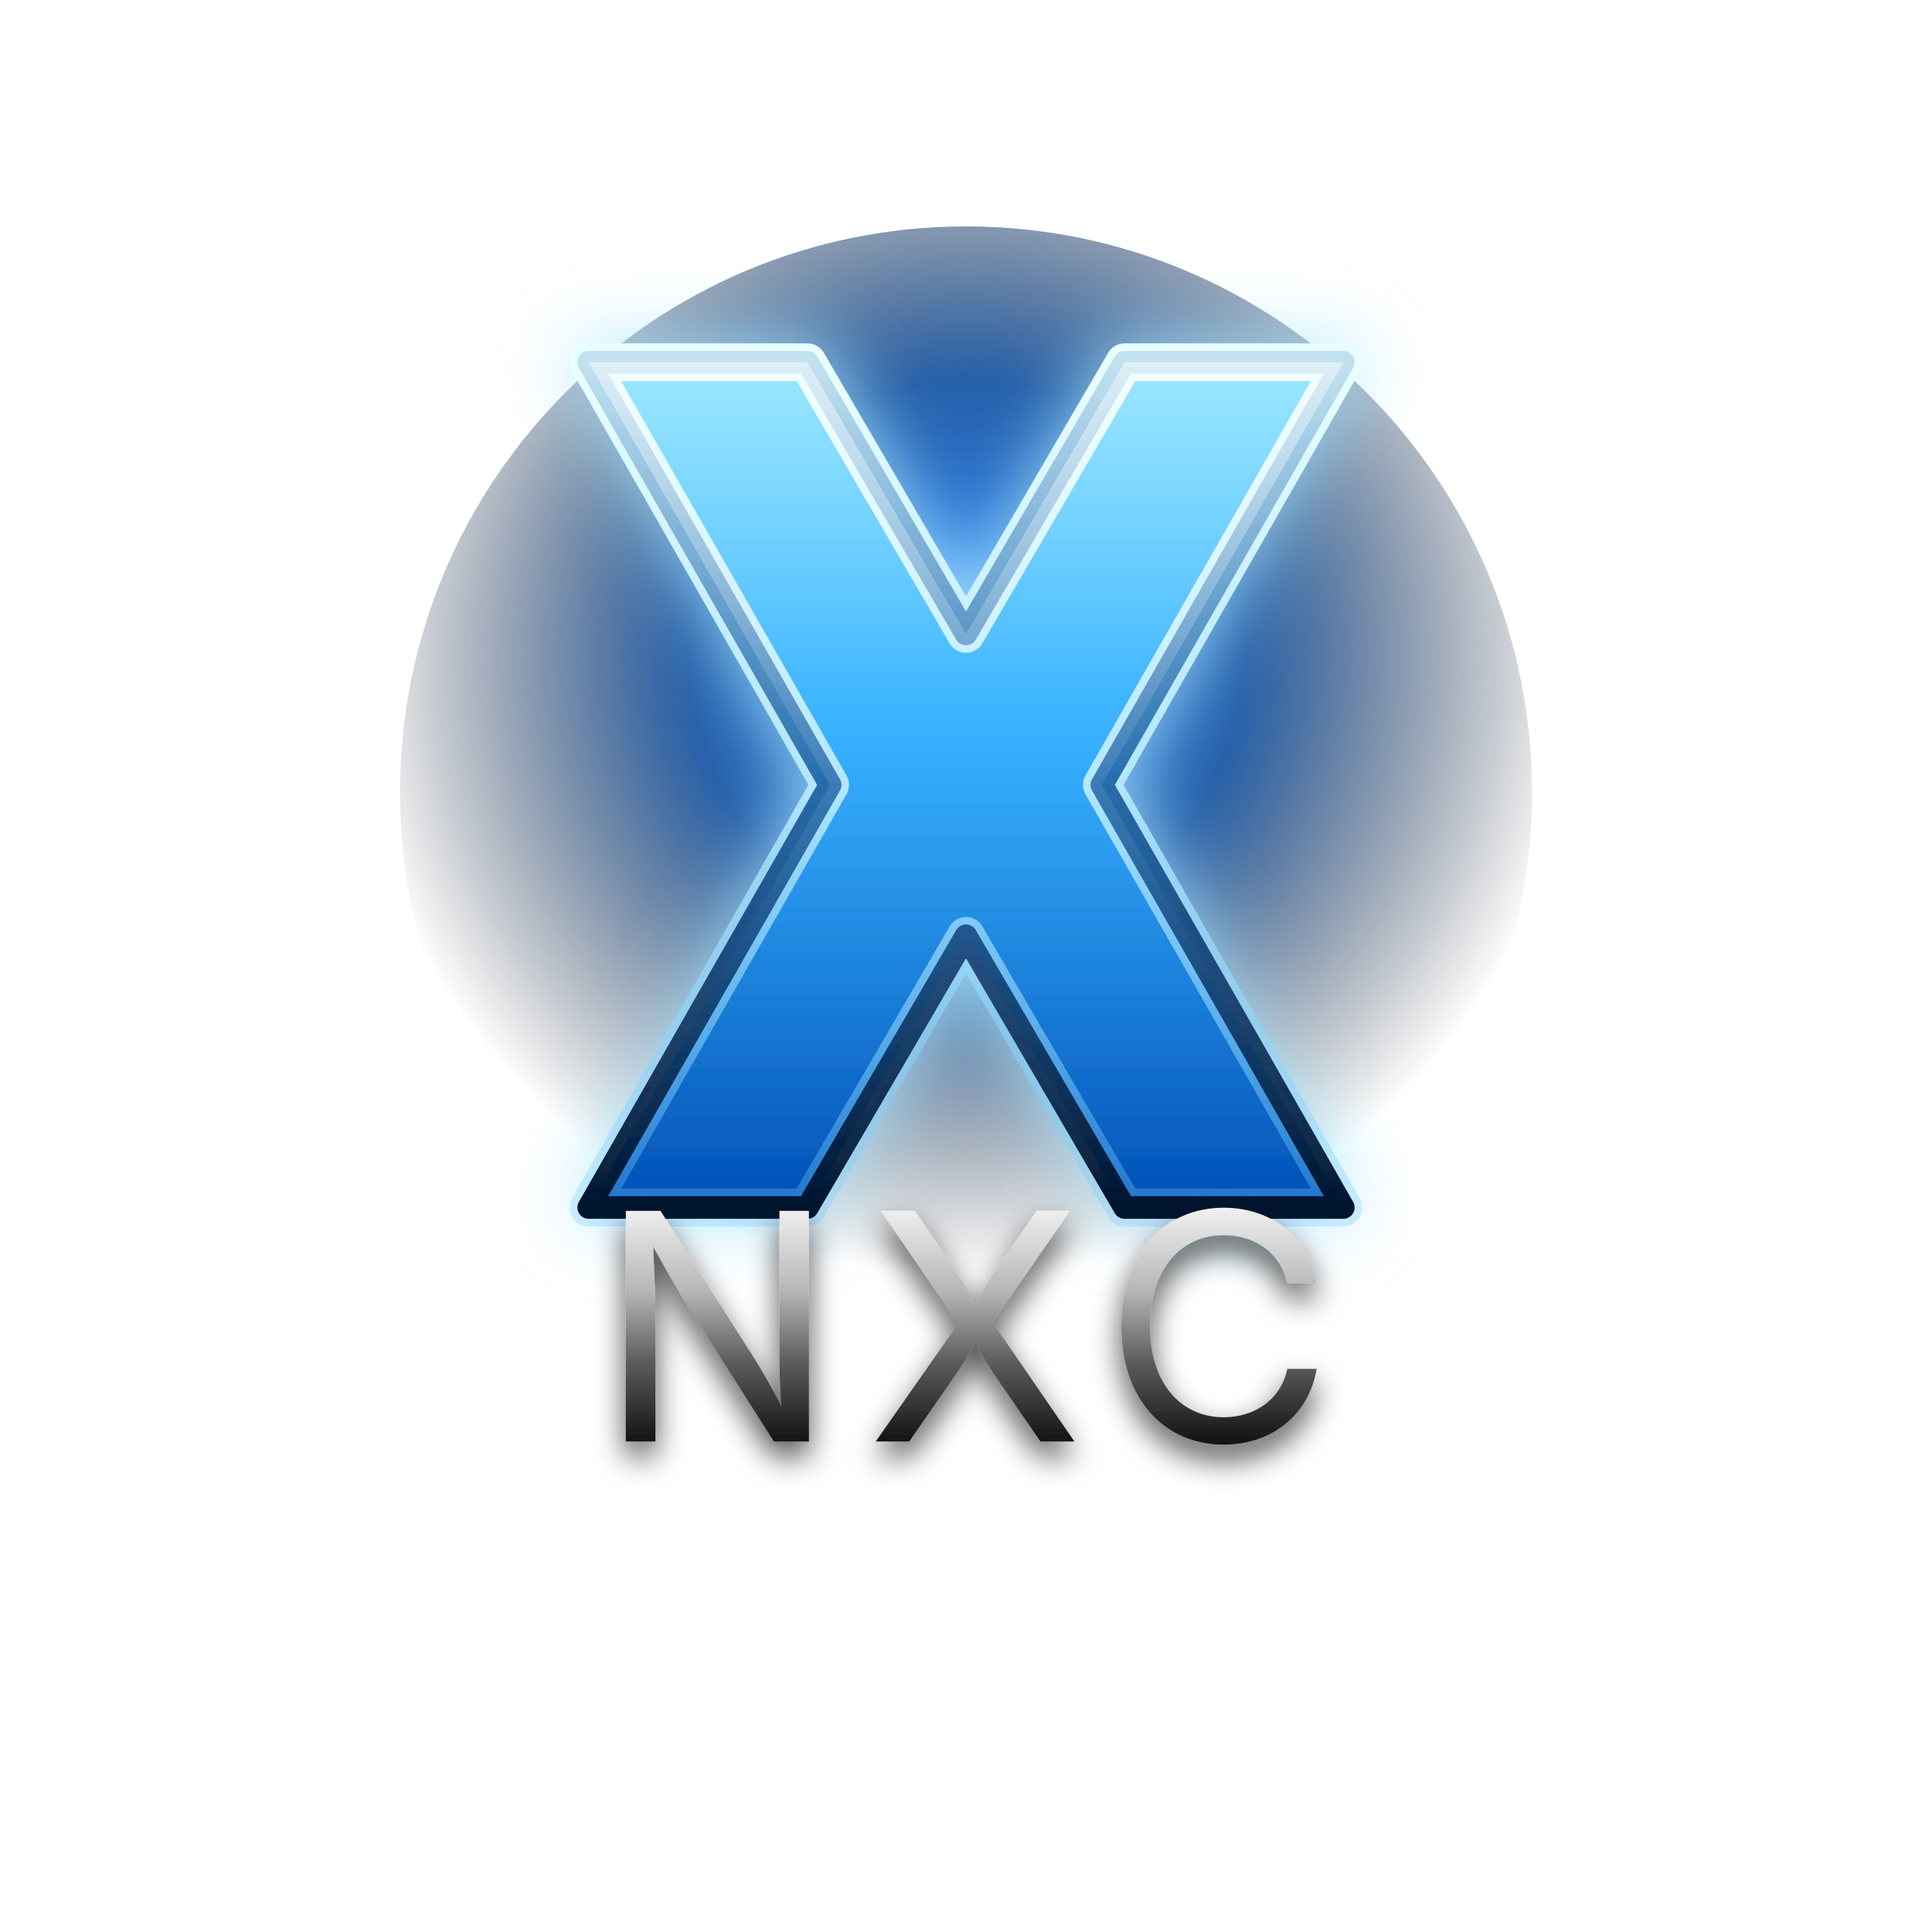
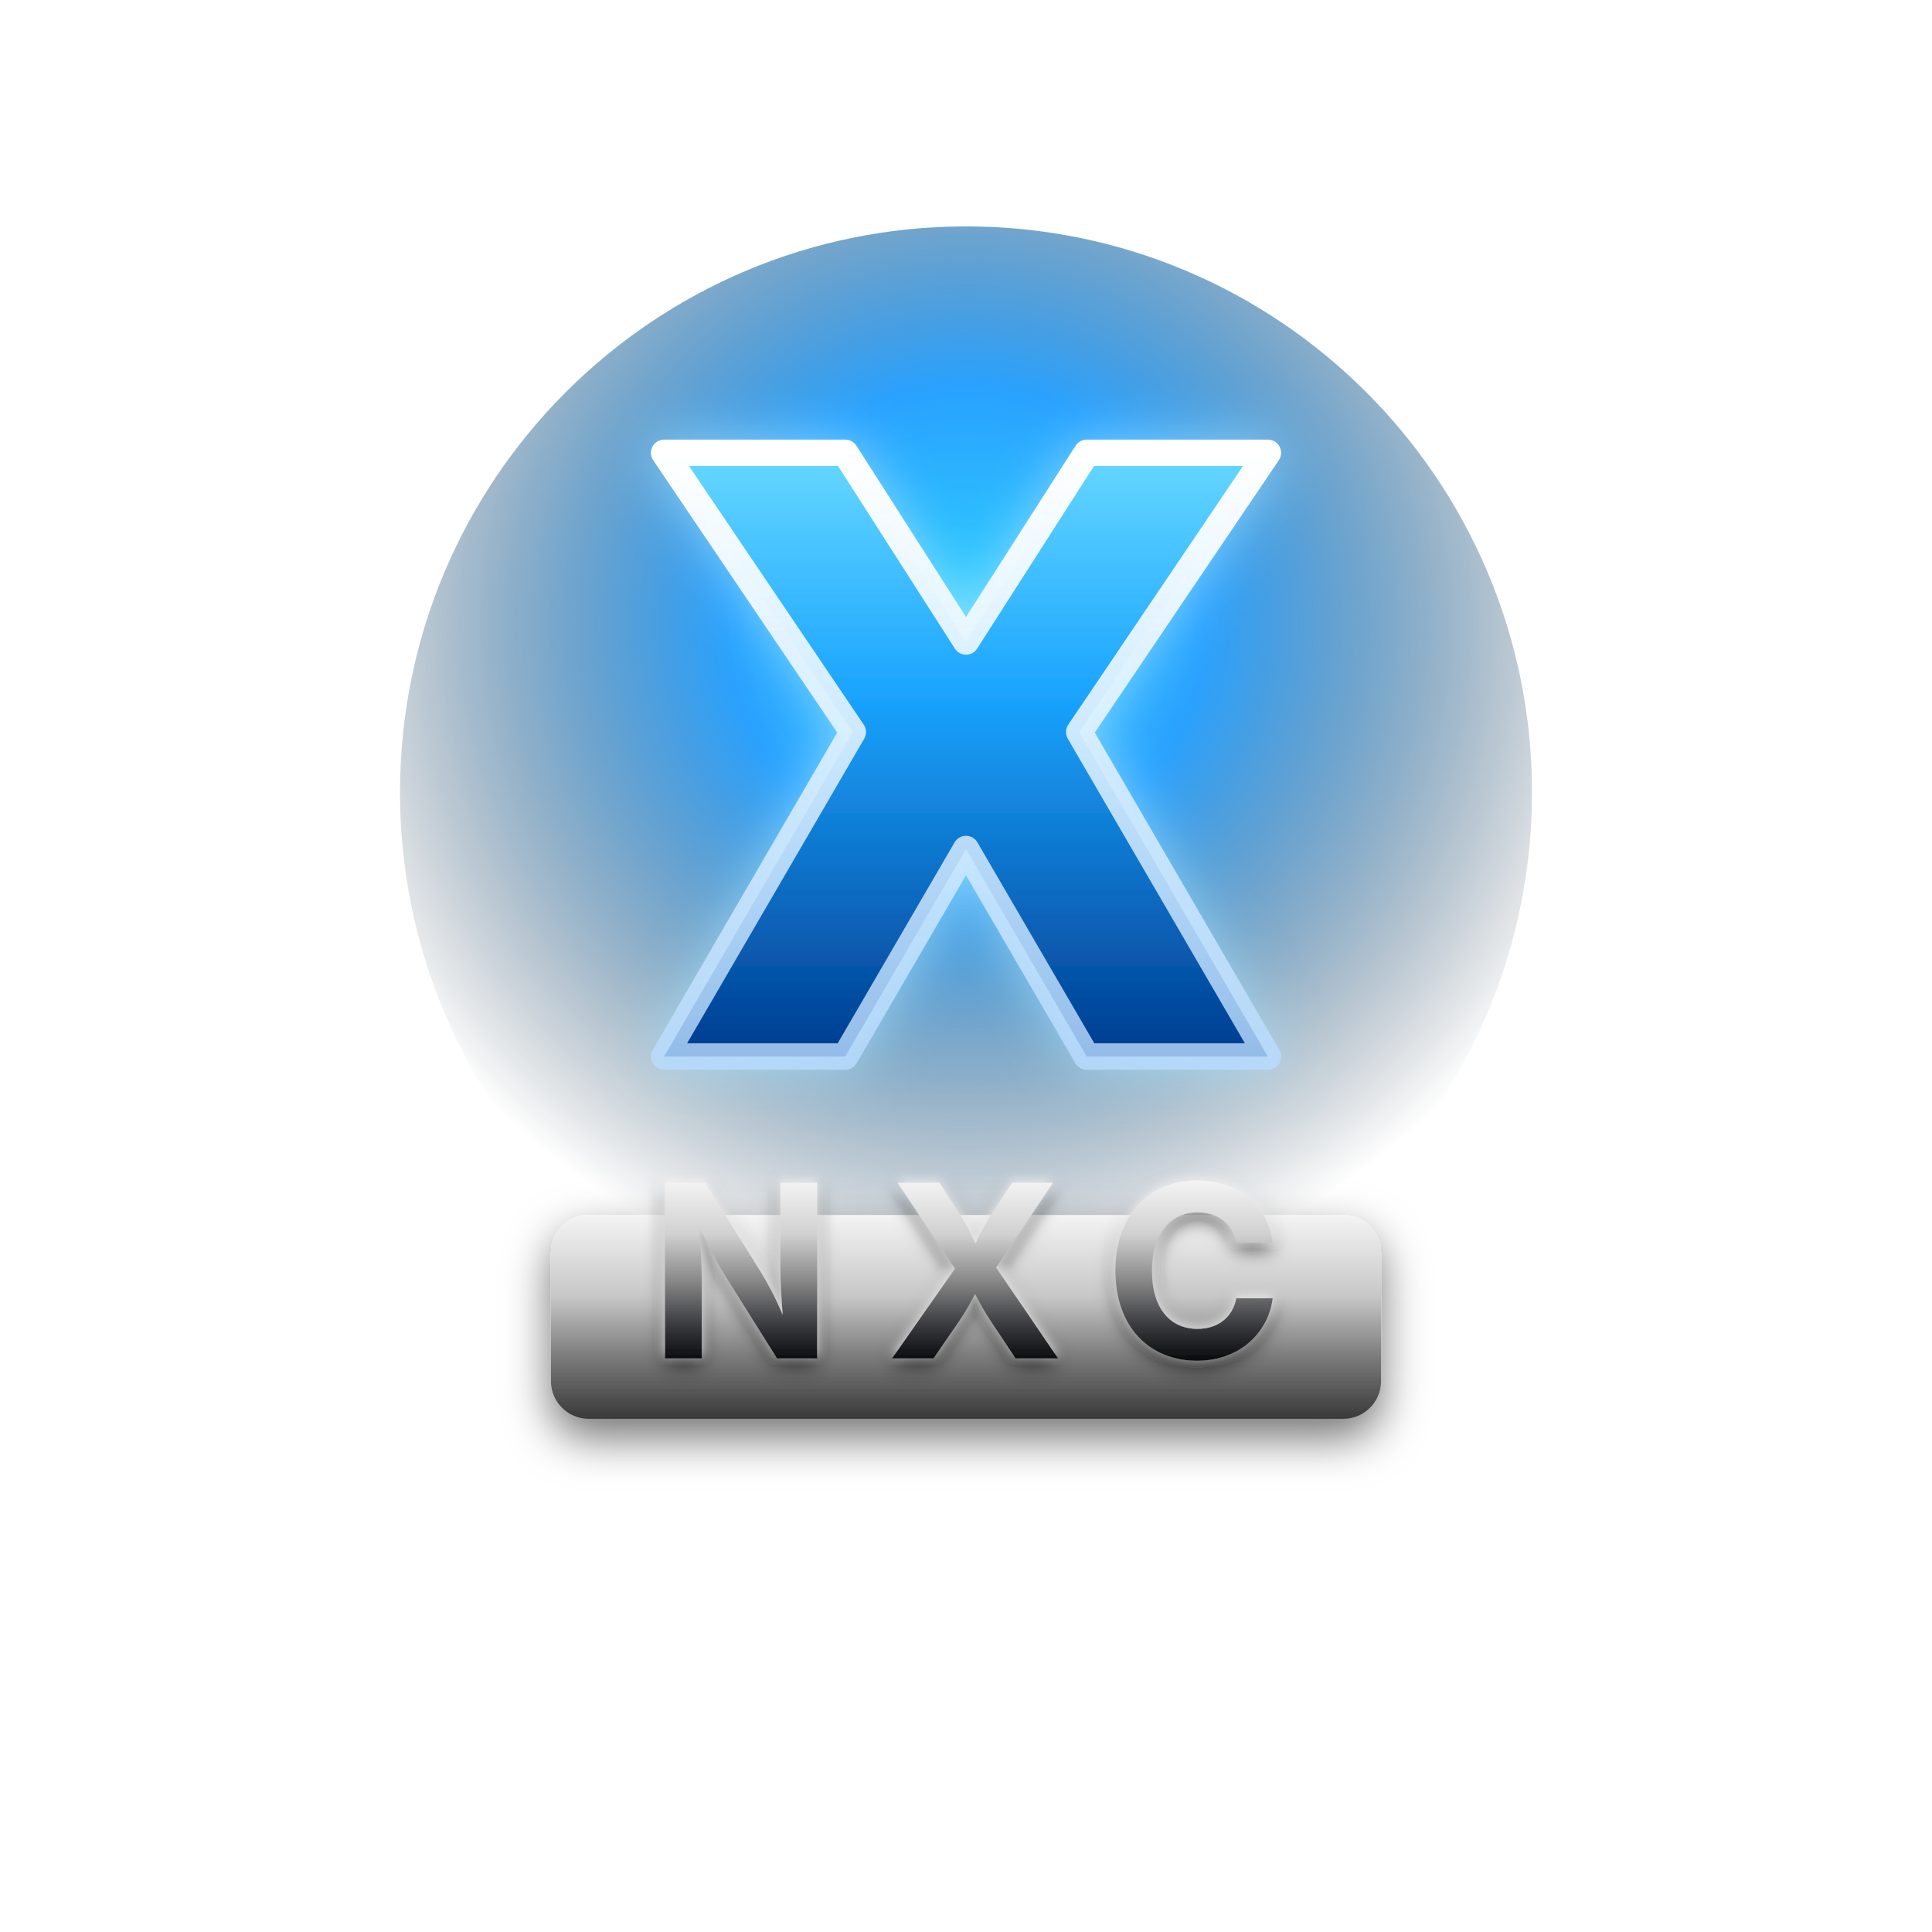
- <svg xmlns="http://www.w3.org/2000/svg" viewBox="0 0 512 512" width="512" height="512">
+ <svg xmlns="http://www.w3.org/2000/svg" viewBox="0 0 512 512">
  <defs>
-     <radialGradient id="bgGlow" cx="50%" cy="38%" r="55%">
-       <stop offset="0%" stop-color="#1b7dff" stop-opacity="0.95" />
-       <stop offset="45%" stop-color="#0f4e9f" stop-opacity="0.9" />
-       <stop offset="100%" stop-color="#020711" stop-opacity="0" />
+     <radialGradient id="bgGlow" cx="50%" cy="35%" r="60%">
+       <stop offset="0%" stop-color="#2dd0ff" stop-opacity="1" />
+       <stop offset="35%" stop-color="#1e9dff" stop-opacity="0.95" />
+       <stop offset="100%" stop-color="#00101f" stop-opacity="0" />
    </radialGradient>
    <linearGradient id="xFill" x1="0" y1="0" x2="0" y2="1">
-       <stop offset="0%" stop-color="#4fd3ff" />
-       <stop offset="45%" stop-color="#1aa4ff" />
-       <stop offset="100%" stop-color="#0050b5" />
+       <stop offset="0%" stop-color="#66d8ff" />
+       <stop offset="40%" stop-color="#1aa4ff" />
+       <stop offset="100%" stop-color="#003c8f" />
    </linearGradient>
-     <linearGradient id="xEdgeTop" x1="0" y1="0" x2="0" y2="1">
-       <stop offset="0%" stop-color="#e9ffff" stop-opacity="1" />
-       <stop offset="50%" stop-color="#b9ecff" stop-opacity="0.9" />
-       <stop offset="100%" stop-color="#6cc7ff" stop-opacity="0.3" />
-     </linearGradient>
-     <linearGradient id="xEdgeBottom" x1="0" y1="0" x2="0" y2="1">
-       <stop offset="0%" stop-color="#2a6bb0" stop-opacity="0.2" />
-       <stop offset="50%" stop-color="#004c98" stop-opacity="0.8" />
-       <stop offset="100%" stop-color="#00142e" stop-opacity="1" />
+     <linearGradient id="xEdge" x1="0" y1="0" x2="0" y2="1">
+       <stop offset="0%" stop-color="#ffffff" stop-opacity="1" />
+       <stop offset="40%" stop-color="#e8f5ff" stop-opacity="0.9" />
+       <stop offset="100%" stop-color="#b9dcff" stop-opacity="0.8" />
    </linearGradient>
    <filter id="xGlow" x="-40%" y="-40%" width="180%" height="180%">
-       <feGaussianBlur in="SourceGraphic" stdDeviation="10" result="blur" />
-       <feColorMatrix in="blur" type="matrix" values="0 0 0 0 0.4                 0 0 0 0 0.8                 0 0 0 0 1                 0 0 0 0.9 0" result="blueGlow" />
+       <feGaussianBlur in="SourceGraphic" stdDeviation="7" result="blur" />
+       <feColorMatrix in="blur" type="matrix" values="0 0 0 0 0.4                 0 0 0 0 0.8                 0 0 0 0 1                 0 0 0 0.7 0" result="blueGlow" />
      <feMerge>
        <feMergeNode in="blueGlow" />
        <feMergeNode in="SourceGraphic" />
      </feMerge>
    </filter>
-     <linearGradient id="xInnerHighlight" x1="0" y1="0" x2="0" y2="1">
-       <stop offset="0%" stop-color="rgba(255,255,255,0.8)" />
-       <stop offset="40%" stop-color="rgba(255,255,255,0.25)" />
-       <stop offset="100%" stop-color="rgba(255,255,255,0)" />
+     <linearGradient id="barMetal" x1="0" y1="0" x2="0" y2="1">
+       <stop offset="0%" stop-color="#f4f4f4" />
+       <stop offset="40%" stop-color="#c7c7c7" />
+       <stop offset="70%" stop-color="#7a7a7a" />
+       <stop offset="100%" stop-color="#3a3a3a" />
    </linearGradient>
-     <linearGradient id="textFill" x1="0" y1="0" x2="0" y2="1">
-       <stop offset="0%" stop-color="#f0f0f0" />
-       <stop offset="35%" stop-color="#b6b6b6" />
-       <stop offset="65%" stop-color="#5d5d5d" />
-       <stop offset="100%" stop-color="#111112" />
-     </linearGradient>
-     <filter id="textShadow" x="-40%" y="-40%" width="180%" height="180%">
-       <feOffset dx="0" dy="4" in="SourceAlpha" result="off" />
-       <feGaussianBlur in="off" stdDeviation="4" result="blur" />
-       <feColorMatrix in="blur" type="matrix" values="0 0 0 0 0                 0 0 0 0 0                 0 0 0 0 0                 0 0 0 0.7 0" result="shadow" />
+     <filter id="barShadow" x="-20%" y="-40%" width="140%" height="200%">
+       <feOffset dx="0" dy="5" in="SourceAlpha" result="off" />
+       <feGaussianBlur in="off" stdDeviation="6" result="blur" />
+       <feColorMatrix in="blur" type="matrix" values="0 0 0 0 0                 0 0 0 0 0                 0 0 0 0 0                 0 0 0 0.55 0" result="shadow" />
      <feMerge>
        <feMergeNode in="shadow" />
+         <feMergeNode in="SourceGraphic" />
+       </feMerge>
+     </filter>
+     <linearGradient id="textMetal" x1="0" y1="0" x2="0" y2="1">
+       <stop offset="0%" stop-color="#f4f4f4" />
+       <stop offset="30%" stop-color="#d0d0d0" />
+       <stop offset="55%" stop-color="#8a8a8a" />
+       <stop offset="80%" stop-color="#3a3b3f" />
+       <stop offset="100%" stop-color="#090a0c" />
+     </linearGradient>
+     <filter id="textBevel" x="-30%" y="-30%" width="160%" height="180%">
+       <feOffset in="SourceAlpha" dx="0" dy="2" result="shadowOff" />
+       <feGaussianBlur in="shadowOff" stdDeviation="2.5" result="shadowBlur" />
+       <feColorMatrix in="shadowBlur" type="matrix" values="0 0 0 0 0                 0 0 0 0 0                 0 0 0 0 0                 0 0 0 0.6 0" result="shadow" />
+       <feOffset in="SourceAlpha" dx="0" dy="-1" result="highlightOff" />
+       <feGaussianBlur in="highlightOff" stdDeviation="1.2" result="highlightBlur" />
+       <feColorMatrix in="highlightBlur" type="matrix" values="0 0 0 0 1                 0 0 0 0 1                 0 0 0 0 1                 0 0 0 0.55 0" result="highlight" />
+       <feMerge>
+         <feMergeNode in="shadow" />
+         <feMergeNode in="highlight" />
        <feMergeNode in="SourceGraphic" />
      </feMerge>
    </filter>
  </defs>
  <circle cx="256" cy="210" r="150" fill="url(#bgGlow)" />
  <g filter="url(#xGlow)">
-     <path id="xShape" d="M156 96          H214          L256 168          L298 96          H356          L292 208          L356 320          H298          L256 248          L214 320          H156          L220 208 Z" fill="url(#xFill)" stroke="url(#xEdgeTop)" stroke-width="10" stroke-linejoin="round" />
-     <path d="M156 96          H214          L256 168          L298 96          H356          L292 208          L356 320          H298          L256 248          L214 320          H156          L220 208 Z" fill="none" stroke="url(#xEdgeBottom)" stroke-width="6" stroke-linejoin="round" />
-     <path d="M156 96          H214          L256 168          L298 96          H356          L292 208          L356 320          H298          L256 248          L214 320          H156          L220 208 Z" fill="url(#xInnerHighlight)" opacity="0.55" />
+     <path id="X-core" d="M 176 120          L 224 120          L 256 170          L 288 120          L 336 120          L 286 194          L 336 280          L 288 280          L 256 225          L 224 280          L 176 280          L 226 194          Z" fill="url(#xFill)" />
+     <path d="M 176 120          L 224 120          L 256 170          L 288 120          L 336 120          L 286 194          L 336 280          L 288 280          L 256 225          L 224 280          L 176 280          L 226 194          Z" fill="none" stroke="url(#xEdge)" stroke-width="7" stroke-linejoin="round" />
  </g>
-   <text x="256" y="382" text-anchor="middle" font-family="system-ui, -apple-system, BlinkMacSystemFont, 'Segoe UI', sans-serif" font-size="84" letter-spacing="8" fill="url(#textFill)" filter="url(#textShadow)">
+   <rect x="146" y="322" width="220" height="54" rx="10" fill="url(#barMetal)" filter="url(#barShadow)" />
+   <text x="256" y="360" text-anchor="middle" font-family="system-ui, -apple-system, BlinkMacSystemFont, 'Segoe UI', sans-serif" font-weight="700" font-size="64" letter-spacing="14" fill="url(#textMetal)" filter="url(#textBevel)">
    NXC
  </text>
</svg>
